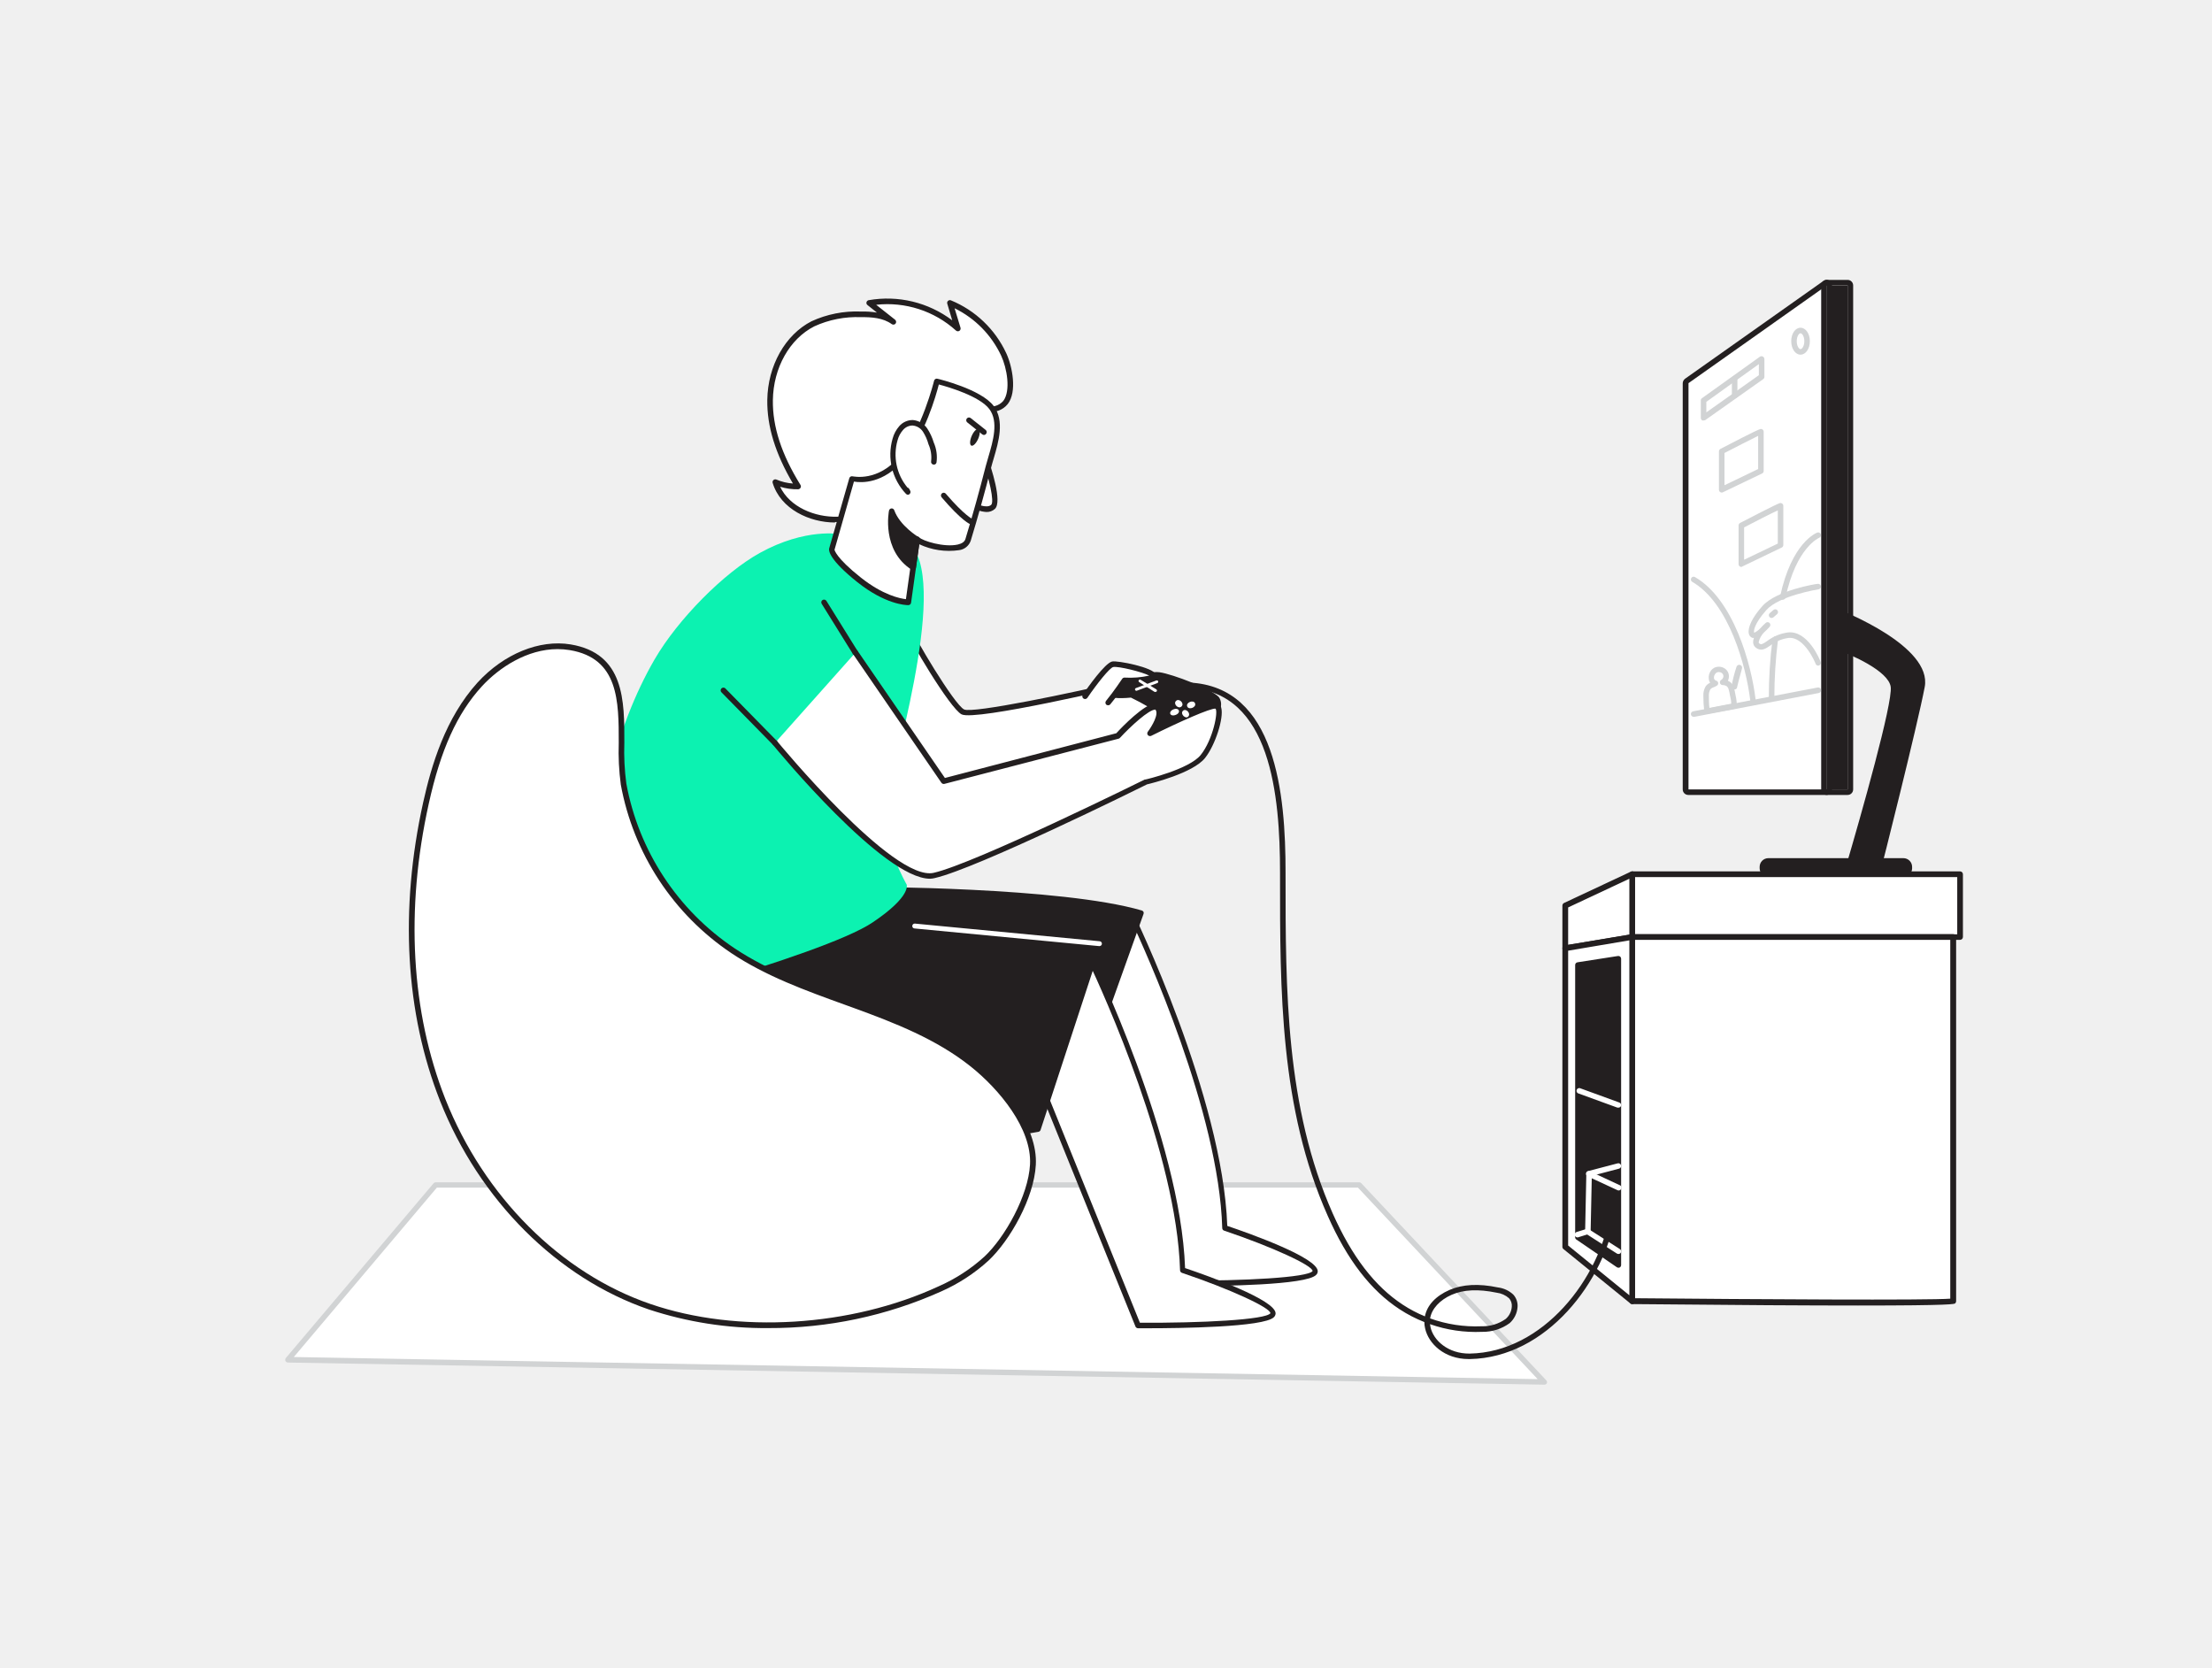
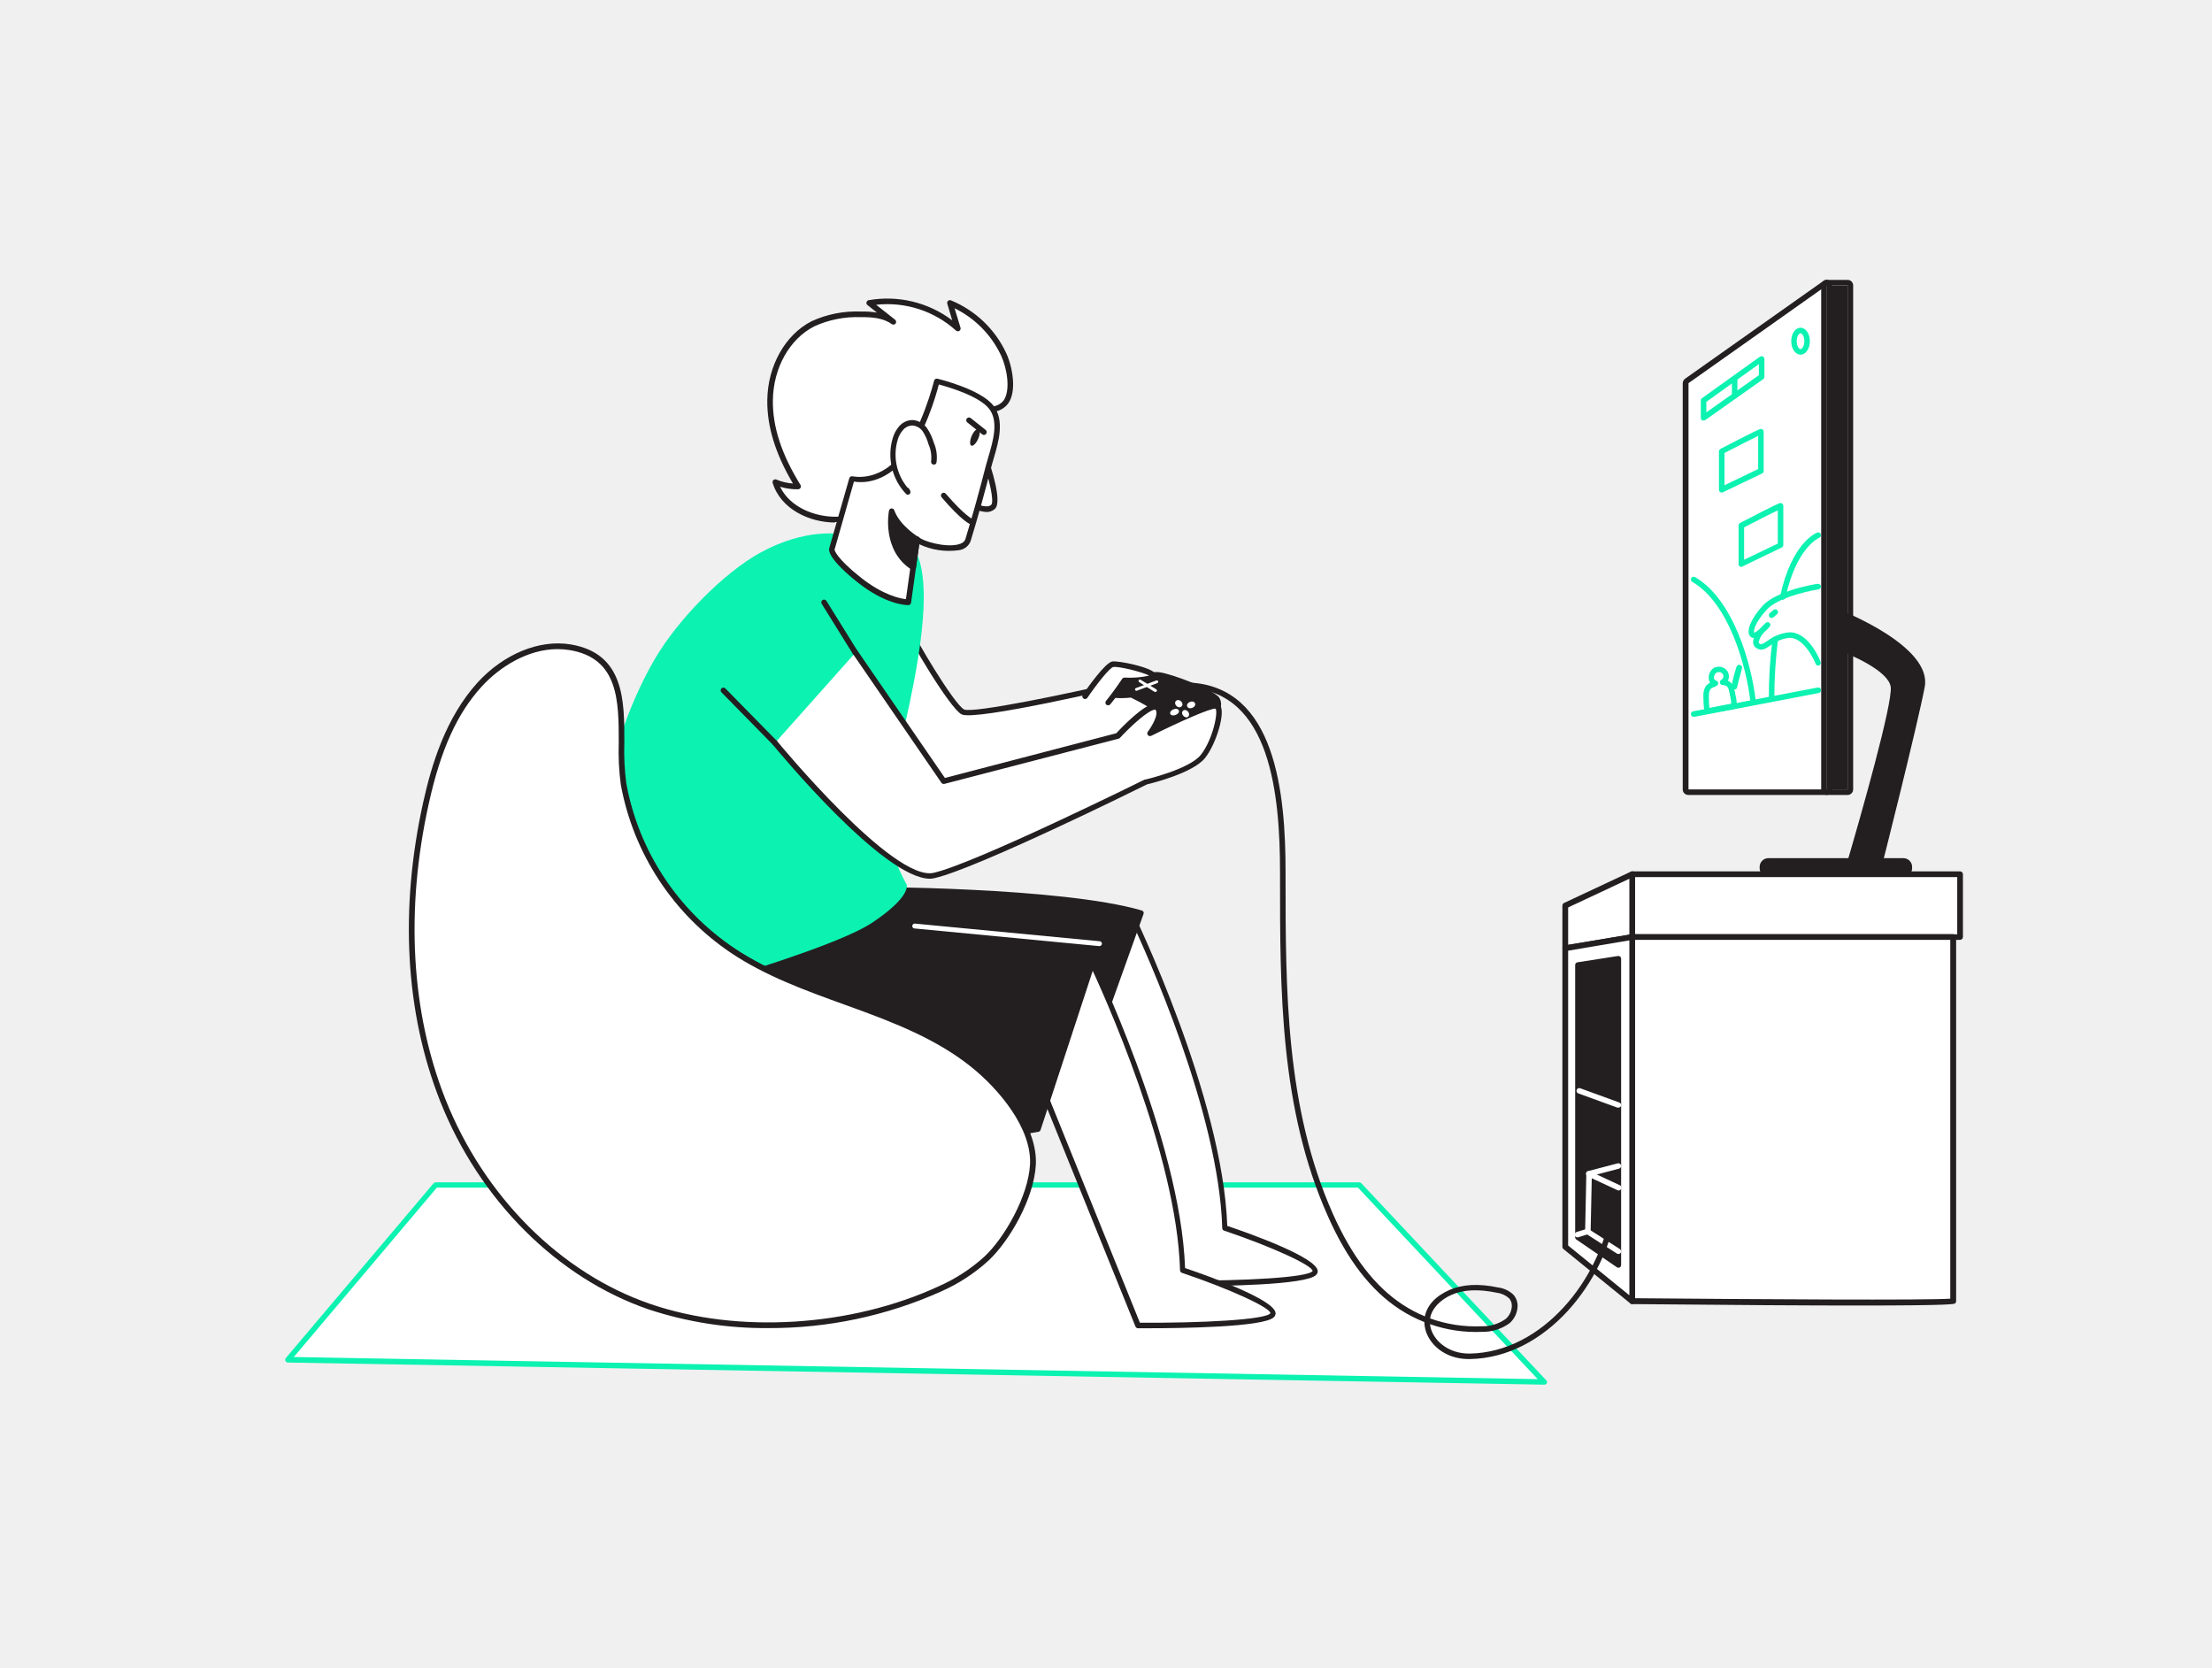
<svg xmlns="http://www.w3.org/2000/svg" viewBox="0 0 400 300" width="406" height="306" class="illustration styles_illustrationTablet__1DWOa">
  <g id="_65_gaming" data-name="#65_gaming">
    <polygon points="245.78 213.49 78.78 213.49 52.06 245.08 279.24 249.13 245.78 213.49" fill="#fff" />
-     <path d="M279.24,249.63h0l-227.17-4a.5.5,0,0,1-.45-.29.51.51,0,0,1,.07-.53l26.72-31.6a.5.5,0,0,1,.38-.17h167a.48.48,0,0,1,.36.15l33.46,35.65a.49.49,0,0,1,.1.54A.51.51,0,0,1,279.24,249.63Zm-226.11-5,224.93,4L245.56,214H79Z" fill="#d1d3d4" />
+     <path d="M279.24,249.63h0l-227.17-4a.5.5,0,0,1-.45-.29.51.51,0,0,1,.07-.53l26.72-31.6a.5.5,0,0,1,.38-.17h167a.48.48,0,0,1,.36.15l33.46,35.65a.49.49,0,0,1,.1.54A.51.51,0,0,1,279.24,249.63Zm-226.11-5,224.93,4L245.56,214H79Z" fill="#0cf2b1" />
    <path d="M204.46,164.4s16.36,33.38,17,56.91c0,0,16.35,5.48,16.35,7.84s-24.42,2.15-24.42,2.15l-19-46.92Z" fill="#fff" />
    <path d="M215.2,231.81h-1.78a.5.5,0,0,1-.46-.31l-19-46.93a.49.49,0,0,1,0-.41l10-20a.5.5,0,0,1,.45-.28h0a.51.51,0,0,1,.45.28c.16.33,16.25,33.42,17.07,56.76,4.25,1.44,16.36,5.76,16.36,8.21a.91.91,0,0,1-.3.66C236.2,231.64,220.76,231.81,215.2,231.81Zm-1.44-1c11.07.07,22.83-.55,23.6-1.73,0-1-7.35-4.39-16-7.3a.49.49,0,0,1-.34-.46c-.6-21-13.94-50.25-16.54-55.78L195,184.4Z" fill="#231f20" />
    <path d="M155.78,160.15s35.84,0,50.56,4.25L197.89,188l-55.13-13.95Z" fill="#231f20" />
    <path d="M197.89,188.54l-.12,0-55.13-14a.47.47,0,0,1-.35-.34.5.5,0,0,1,.11-.48l13-13.94a.52.52,0,0,1,.37-.16c.36,0,36.08,0,50.7,4.27a.49.49,0,0,1,.31.25.51.51,0,0,1,0,.4l-8.45,23.64A.5.5,0,0,1,197.89,188.54ZM143.7,173.82l53.88,13.62,8.12-22.7c-14.19-3.88-46.74-4.09-49.71-4.09Z" fill="#231f20" />
    <path d="M164.27,112.66c-.37.54,7.9,14.36,9.88,15.36s24.17-4,29.29-5.2,8.12-.46,8.55,1.65-5.05,8.6-7,9.62-24.62,14-31.83,11.83-25.69-22.34-25.69-22.34" fill="#fff" />
    <path d="M175.12,146.66a7.16,7.16,0,0,1-2.06-.26c-7.26-2.19-25.16-21.65-25.92-22.48a.5.5,0,0,1,0-.71.51.51,0,0,1,.71,0c.18.2,18.47,20.09,25.47,22.2,4.19,1.27,15.11-2.79,30.74-11.41l.71-.39c1.87-1,7.06-7.33,6.7-9.07a1.76,1.76,0,0,0-.86-1.2c-1.29-.82-3.81-.85-7.09-.06-.26.07-27.14,6.4-29.63,5.15-2.1-1.05-9.71-13.86-10.12-15.5a.68.68,0,0,1,.06-.59.5.5,0,0,1,.7-.12.51.51,0,0,1,.21.48c.32,1.39,7.84,14,9.6,14.84,1.52.76,19.66-3,28.95-5.23,3.6-.86,6.32-.8,7.86.18a2.83,2.83,0,0,1,1.3,1.85c.5,2.46-5.33,9.15-7.21,10.16l-.7.38C194.52,140.45,181.77,146.66,175.12,146.66Zm-10.44-33.72Zm0,0Zm.08-.25Z" fill="#231f20" />
    <path d="M207.84,134.85s2.09-5.75,1.77-6.7-5.05-3.26-5.05-3.26-4.26.41-3.87-.47,6.38-3.48,8.85-3.12,9.35,3.08,10.45,4.34-1.61,6.5-3.15,7.38S206,138.66,207.84,134.85Z" fill="#231f20" />
    <path d="M208.48,136.78a1.48,1.48,0,0,1-1-.31c-.42-.39-.44-1-.05-1.81,1-2.64,1.9-5.81,1.76-6.35s-2.55-1.87-4.68-2.91c-2.38.22-3.78.06-4.16-.46a.69.69,0,0,1-.06-.72c.56-1.27,6.92-3.76,9.37-3.41s9.52,3.09,10.75,4.5a2.26,2.26,0,0,1,.32,1.9c-.36,2.16-2.27,5.48-3.59,6.24C217,133.49,211.17,136.78,208.48,136.78Zm-3.92-12.39a.59.59,0,0,1,.22,0c1.48.73,5,2.52,5.3,3.56s-1.12,5.24-1.77,7l0,0c-.25.51-.18.67-.18.67.56.6,5.68-1.54,8.49-3.15,1-.56,2.77-3.58,3.1-5.54.13-.77,0-1-.09-1.08-.93-1.08-7.57-3.81-10.14-4.18-2.08-.3-6.92,1.75-8.09,2.62a14.8,14.8,0,0,0,3.13,0Zm3.28,10.46h0Z" fill="#231f20" />
    <path d="M196.83,172s16.36,33.38,17,56.9c0,0,16.36,5.49,16.36,7.84s-24.42,2.16-24.42,2.16l-19-46.93Z" fill="#fff" />
    <path d="M207.57,239.43h-1.78a.51.51,0,0,1-.46-.31l-19-46.93a.53.53,0,0,1,0-.41l10-20a.5.5,0,0,1,.45-.27h0a.5.5,0,0,1,.45.28c.16.33,16.25,33.42,17.07,56.76,4.26,1.44,16.37,5.75,16.37,8.2a1,1,0,0,1-.3.67C228.57,239.26,213.13,239.43,207.57,239.43Zm-1.44-1c11.06.07,22.84-.54,23.6-1.72,0-1-7.35-4.39-16-7.3a.51.51,0,0,1-.34-.46c-.6-21-13.94-50.26-16.54-55.78L187.36,192Z" fill="#231f20" />
    <path d="M160.54,163.17l38.2,6.72-11,33.56s-50.5,9.46-68.31,1.39-12.76-44.69-12.76-44.69Z" fill="#231f20" />
    <path d="M141.86,208.61c-10.18,0-17.76-1.11-22.63-3.32-7.46-3.37-12.07-12.29-13.35-25.77a96.08,96.08,0,0,1,.29-19.44.49.49,0,0,1,.52-.43l53.88,3h.06l38.2,6.72a.52.52,0,0,1,.34.24.49.49,0,0,1,0,.41l-11,33.55a.52.52,0,0,1-.38.34c-.13,0-12.82,2.38-27.52,3.72Q150,208.61,141.86,208.61ZM107.1,160.67c-.49,4.22-3.67,36.38,12.54,43.72,16.77,7.59,63.58-.63,67.72-1.38l10.73-32.73-37.6-6.61Z" fill="#231f20" />
    <path d="M164.86,97.86l-12.88-2s-6.24-1.23-14.58,3.38c-6.51,3.6-14.81,12-19,19.2-14.78,25.39-13.16,65.09-13.16,65.09s43.41-11.33,52.54-17.47c7.17-4.81,6.16-6.89,6.16-6.89s-4.42-7.61-3.75-13.65S171.54,106,164.86,97.86Z" fill="#0cf2b1" />
    <path d="M178.4,226.84c4-3.75,8.09-11.39,8.39-17,.38-6.87-6-14.21-10.93-18.17-6.27-5-13.88-8-21.41-10.7s-15.21-5.36-21.88-9.81A46.58,46.58,0,0,1,112.75,141c-1.48-8.73,2.9-22.66-9.66-24.74-6.06-1-12.19,2.19-16.34,6.72-5.36,5.86-8,13.71-9.73,21.46-3.93,17.76-3.64,36.77,3,53.69s20.21,31.48,37.42,37.37c16.46,5.63,36.85,4,52.48-3.22A31.35,31.35,0,0,0,178.4,226.84Z" fill="#fff" />
    <path d="M138.92,239.4a67.33,67.33,0,0,1-21.6-3.37c-16.53-5.67-30.64-19.75-37.73-37.67-6.3-15.94-7.36-34.61-3.07-54,1.49-6.71,4-15.25,9.85-21.7,4.74-5.17,11.18-7.81,16.81-6.88,9.76,1.62,9.74,10.21,9.72,17.78a44.11,44.11,0,0,0,.36,7.38,45.79,45.79,0,0,0,19.59,29.8c6.14,4.09,13.27,6.67,20.15,9.16l1.63.59c7.77,2.83,15.26,5.77,21.55,10.79,5.37,4.27,11.5,11.71,11.13,18.6-.33,6.05-4.7,13.7-8.56,17.32h0a31.76,31.76,0,0,1-8.57,5.58A75.73,75.73,0,0,1,138.92,239.4ZM100.83,116.63c-5.5,0-10.57,3.33-13.7,6.74-4.47,4.89-7.44,11.44-9.6,21.23-4.25,19.17-3.2,37.63,3,53.38,7,17.65,20.85,31.5,37.11,37.07,15.76,5.4,36.21,4.14,52.09-3.2a30.69,30.69,0,0,0,8.3-5.39c3.72-3.5,7.92-11,8.23-16.63.35-6.5-5.57-13.62-10.74-17.74-6.17-4.91-13.58-7.83-21.26-10.62l-1.63-.59c-6.94-2.51-14.13-5.11-20.37-9.27a46.82,46.82,0,0,1-20-30.48,45.47,45.47,0,0,1-.37-7.56c0-7.52,0-15.28-8.86-16.76A13.45,13.45,0,0,0,100.83,116.63ZM178.4,226.84h0Z" fill="#231f20" />
    <path d="M140.14,133.6s21.1,25.74,28.81,24,38.28-16.91,38.28-16.91,8.08-1.88,10.27-4.61,3.72-8.67,2.48-9.15-12,4.92-12,4.92,2.54-3.26,1.35-4.61-7.19,5.12-7.19,5.12l-31.46,8.21-16-23.29" fill="#fff" />
    <path d="M168.18,158.15c-8.45,0-27.58-23.21-28.42-24.23a.5.5,0,0,1,.07-.71.5.5,0,0,1,.7.07c.21.26,21,25.48,28.31,23.8,7.56-1.73,37.87-16.72,38.17-16.87l.11,0c.08,0,7.93-1.86,10-4.43,2.23-2.78,3.21-7.89,2.68-8.38-.82-.15-6.55,2.38-11.62,4.91a.51.51,0,0,1-.61-.13.5.5,0,0,1,0-.62c.74-1,2.05-3.19,1.36-4h0c-1.18,0-4.45,3-6.42,5.13a.48.48,0,0,1-.25.14L170.78,141a.51.51,0,0,1-.54-.2l-16-23.3a.52.52,0,0,1,.13-.7.51.51,0,0,1,.7.13l15.8,23,31-8.09c1-1.12,5.13-5.36,7-5.36h0a1,1,0,0,1,.81.36c.85,1,.32,2.52-.32,3.69,3.75-1.82,9.69-4.56,10.81-4.13a1.14,1.14,0,0,1,.67.83c.5,1.86-1.09,6.79-2.94,9.1-2.2,2.74-9.69,4.57-10.49,4.76-1.84.92-30.75,15.19-38.34,16.93A4.17,4.17,0,0,1,168.18,158.15Z" fill="#231f20" />
    <path d="M154.66,117.75a.52.52,0,0,1-.43-.24l-5.64-9.07a.49.49,0,0,1,.16-.69.51.51,0,0,1,.69.16l5.64,9.07a.51.51,0,0,1-.42.77Z" fill="#231f20" />
    <path d="M140.14,134.1a.49.49,0,0,1-.35-.15l-9.3-9.48a.5.5,0,1,1,.71-.7l9.3,9.48a.5.5,0,0,1,0,.71A.54.54,0,0,1,140.14,134.1Z" fill="#231f20" />
    <path d="M196.19,125.11s3.75-5.51,5-5.77,8.45,1.54,7.24,2.3-5.1.6-5.1.6-1.52,2.29-3,4" fill="#fff" />
    <path d="M200.36,126.78a.48.48,0,0,1-.32-.11A.52.52,0,0,1,200,126c1.41-1.71,2.92-4,2.93-4a.5.5,0,0,1,.44-.22,16,16,0,0,0,4.45-.36c-1.26-.66-5.57-1.73-6.51-1.55-.64.13-2.93,3-4.68,5.57a.5.5,0,0,1-.83-.57c.91-1.33,4-5.71,5.31-6,1-.2,7.41,1.05,7.92,2.34a.71.71,0,0,1-.32.88c-1.15.72-4.12.7-5.1.68-.43.63-1.64,2.41-2.84,3.85A.48.48,0,0,1,200.36,126.78Z" fill="#231f20" />
    <path d="M216.1,126.43c-.29-.71-1.7-.14-1.41.57S216.39,127.15,216.1,126.43Z" fill="#fff" />
    <path d="M212.66,126c-.56.53.42,1.55,1,1S213.21,125.44,212.66,126Z" fill="#fff" />
    <path d="M213.9,127.8c-.54.55.52,1.58,1,1S214.43,127.25,213.9,127.8Z" fill="#fff" />
    <path d="M212.19,127.53c-1,.42-.64,1.39.4,1S213.23,127.11,212.19,127.53Z" fill="#fff" />
    <path d="M205.49,124.17a.25.25,0,0,1-.23-.16.26.26,0,0,1,.14-.33l3.71-1.38a.25.25,0,0,1,.32.15.26.26,0,0,1-.14.32l-3.71,1.38Z" fill="#fff" />
    <path d="M208.92,124.37a.22.22,0,0,1-.13,0L206,122.6a.26.26,0,0,1-.08-.35.24.24,0,0,1,.34-.08l2.84,1.74a.25.25,0,0,1-.13.46Z" fill="#fff" />
    <path d="M151.4,93.23c-4.72.15-9.84-2.3-11.21-6.8a9.83,9.83,0,0,0,4.11.78c-2.9-4.73-5.12-10.08-5-15.62S142.08,60.31,147,57.8a19.3,19.3,0,0,1,8.67-1.71c2,0,4.2.15,5.85,1.35L157.23,54a18.93,18.93,0,0,1,16,4.61l-1.39-4.56a18.47,18.47,0,0,1,9.68,9.3c1.42,3,2.71,10.74-3.26,9.79.29,0-4,6.51-4.48,7.06a54.64,54.64,0,0,1-6.35,5.41c-4.65,3.71-9.23,7.11-15.51,7.57Z" fill="#fff" />
    <path d="M151,93.74c-4.59,0-9.84-2.41-11.28-7.17a.5.5,0,0,1,.67-.6,9.21,9.21,0,0,0,3,.72c-3.19-5.41-4.71-10.36-4.64-15.11.09-6.2,3.24-11.79,8-14.23a19.47,19.47,0,0,1,8.9-1.76,16.32,16.32,0,0,1,2.93.19l-1.71-1.36a.48.48,0,0,1-.18-.51.51.51,0,0,1,.39-.37,19.49,19.49,0,0,1,15.11,3.64l-.89-3a.48.48,0,0,1,.14-.52.49.49,0,0,1,.52-.09,19,19,0,0,1,10,9.55c1.11,2.38,2,7,.27,9.2a3.77,3.77,0,0,1-3.69,1.34,67.86,67.86,0,0,1-4.41,6.86,39.25,39.25,0,0,1-5,4.32c-.49.38-1,.75-1.45,1.14-4.93,3.93-9.52,7.22-15.78,7.67a4.53,4.53,0,0,1-.52,0H151Zm.4-.51h0Zm-10.35-6c1.75,3.75,6.36,5.57,10.34,5.46l.48,0c6-.43,10.43-3.64,15.23-7.46l1.45-1.15a38.38,38.38,0,0,0,4.84-4.2,74.39,74.39,0,0,0,4.35-6.73s0,0,0-.08a.5.5,0,0,1,.57-.42,3,3,0,0,0,3.12-.9c1.38-1.84.66-5.93-.39-8.18A18.08,18.08,0,0,0,172.62,55l1.07,3.52a.5.5,0,0,1-.82.51,18.47,18.47,0,0,0-14.43-4.66l3.42,2.7a.51.51,0,0,1,.09.7.51.51,0,0,1-.69.1c-1.56-1.14-3.67-1.29-5.56-1.26a18.52,18.52,0,0,0-8.45,1.66c-4.47,2.27-7.41,7.51-7.49,13.35-.07,4.78,1.56,9.8,5,15.34a.5.5,0,0,1,0,.5.52.52,0,0,1-.43.27A10.31,10.31,0,0,1,141.05,87.27Z" fill="#231f20" />
    <path d="M178.06,82s2.77,7.75,1.51,8.91-4-.5-4-.5" fill="#fff" />
    <path d="M178.36,91.84a7.14,7.14,0,0,1-3.1-1,.5.5,0,0,1-.17-.69.48.48,0,0,1,.68-.17c.65.38,2.67,1.3,3.47.56.6-.56-.37-4.78-1.65-8.37a.5.5,0,0,1,.3-.64.49.49,0,0,1,.64.3c.68,1.89,2.77,8.16,1.38,9.45A2.2,2.2,0,0,1,178.36,91.84Z" fill="#231f20" />
    <path d="M179.29,73c2.24,3,.23,7.62-.57,10.77q-1.68,6.63-3.67,13.18c-.84,2.77-8.13,1-9.2-.12l-1.6,11.38s-3.72.09-8.92-4.06-4.91-5.56-4.91-5.56l3.64-12.69s4.79,1.22,9-3.8,6.29-13.85,6.29-13.85S177.1,70.06,179.29,73Z" fill="#fff" />
    <path d="M164.23,108.68c-.46,0-4.16-.14-9.21-4.17s-5.17-5.65-5.09-6.05l3.65-12.73a.49.49,0,0,1,.6-.34c.18,0,4.56,1.06,8.54-3.65s6.17-13.54,6.19-13.63a.49.49,0,0,1,.6-.37c.32.07,7.91,1.91,10.18,4.93,2,2.68.89,6.46,0,9.5-.18.6-.35,1.17-.48,1.69-1.12,4.4-2.36,8.85-3.68,13.2a2.56,2.56,0,0,1-2.11,1.68,12.67,12.67,0,0,1-7.19-1.07l-1.48,10.58a.51.51,0,0,1-.48.43Zm-13.32-10s.22,1.42,4.74,5c4,3.18,7.09,3.8,8.17,3.92l1.53-10.91a.5.5,0,0,1,.86-.28c.61.66,4.55,1.87,7,1.31.76-.18,1.22-.51,1.37-1,1.32-4.34,2.55-8.77,3.67-13.16.14-.53.31-1.11.49-1.72.83-2.82,1.87-6.34.16-8.62h0c-1.76-2.33-7.44-4-9.13-4.44-.51,2-2.53,9.13-6.28,13.56s-7.69,4.23-9.07,4L150.9,98.69Z" fill="#231f20" />
    <path d="M175.75,93.59s-1.46-.5-5.1-4.77" fill="#fff" />
    <path d="M175.75,94.09l-.16,0c-.16,0-1.69-.66-5.32-4.91a.51.51,0,0,1,.06-.71.49.49,0,0,1,.7.06c3.43,4,4.88,4.62,4.9,4.62a.51.51,0,0,1,.29.64A.5.5,0,0,1,175.75,94.09Z" fill="#231f20" />
    <path d="M168.87,82.77a6.2,6.2,0,0,0-.5-3.35,8.61,8.61,0,0,0-1.11-2.4,3,3,0,0,0-2.2-1.32,2.75,2.75,0,0,0-2.08,1,5.25,5.25,0,0,0-1.09,2.06,9.76,9.76,0,0,0,2.31,9.51l-.18-.33" fill="#fff" />
    <path d="M164.2,88.72a.51.51,0,0,1-.36-.15,10.36,10.36,0,0,1-2.43-10,5.71,5.71,0,0,1,1.2-2.25,3.21,3.21,0,0,1,2.46-1.11,3.49,3.49,0,0,1,2.6,1.52,9.7,9.7,0,0,1,1.18,2.54,6.69,6.69,0,0,1,.5,3.62.48.48,0,0,1-.6.37.5.5,0,0,1-.37-.6,5.88,5.88,0,0,0-.48-3.07,8.22,8.22,0,0,0-1-2.27A2.48,2.48,0,0,0,165,76.2a2.28,2.28,0,0,0-1.69.79,4.57,4.57,0,0,0-1,1.87,9.35,9.35,0,0,0,1.78,8.55.5.5,0,0,1,.32.24l.17.32a.5.5,0,0,1-.13.65A.57.57,0,0,1,164.2,88.72Z" fill="#231f20" />
    <path d="M165.85,96.8s-3.48-2.09-4.6-5.11c0,0-1.41,6.81,3.88,10.18Z" fill="#231f20" />
    <path d="M165.13,102.37a.5.5,0,0,1-.26-.08c-5.53-3.52-4.13-10.63-4.11-10.7a.5.5,0,0,1,.45-.4.49.49,0,0,1,.5.33c1,2.81,4.36,4.84,4.39,4.86a.48.48,0,0,1,.24.49l-.71,5.07a.48.48,0,0,1-.29.38A.46.46,0,0,1,165.13,102.37Zm-3.54-8.93c0,2,.36,5.35,3.16,7.55l.56-3.94A13.71,13.71,0,0,1,161.59,93.44Z" fill="#231f20" />
    <ellipse cx="176.29" cy="78.33" rx="1.63" ry="0.64" transform="translate(34.33 208.95) rotate(-66.57)" fill="#231f20" />
    <line x1="177.93" y1="77.41" x2="175.19" y2="75.22" fill="#fff" />
    <path d="M177.93,77.91a.51.51,0,0,1-.31-.11l-2.74-2.19a.5.5,0,0,1,.62-.78L178.24,77a.49.49,0,0,1,.08.7A.51.51,0,0,1,177.93,77.91Z" fill="#231f20" />
    <path d="M198.74,170.33h0l-33.37-3.19a.43.43,0,0,1-.4-.48.44.44,0,0,1,.48-.4l33.37,3.19a.44.44,0,0,1,0,.88Z" fill="#fff" />
    <path d="M332.22,109.89s16.67,6.44,15.34,13.5-8,33.28-8,33.28h-5.49s8.8-29.52,8.28-33.28-10.17-7.19-10.17-7.19Z" fill="#231f20" />
    <path d="M339.6,157.17h-5.49a.49.49,0,0,1-.4-.2.53.53,0,0,1-.08-.44c3-10.17,8.66-30.18,8.27-33.07s-7.24-5.86-9.85-6.79a.5.5,0,0,1-.33-.47v-6.31a.49.49,0,0,1,.22-.41.48.48,0,0,1,.46-.06c.7.27,17.05,6.68,15.65,14.06-1.33,7-7.9,33.05-8,33.32A.48.48,0,0,1,339.6,157.17Zm-4.82-1h4.43c.81-3.24,6.62-26.37,7.86-32.87,1.09-5.8-11.28-11.38-14.35-12.67v5.22c1.92.71,9.66,3.8,10.17,7.47S336.1,151.72,334.78,156.17Z" fill="#231f20" />
    <polygon points="330.33 50.87 305.37 68.54 305.37 142.02 330.33 142.02 330.33 50.87" fill="#fff" />
    <path d="M330.33,50.87V142h-25V68.54l25-17.67m0-1a1,1,0,0,0-.6.19l-25,17.67a1.06,1.06,0,0,0-.44.84V142a1,1,0,0,0,1,1h25a1,1,0,0,0,1-1V50.87a1,1,0,0,0-.56-.91,1,1,0,0,0-.47-.12Z" fill="#231f20" />
    <rect x="330.33" y="50.87" width="3.78" height="91.14" fill="#231f20" />
    <path d="M334.11,50.87V142h-3.78V50.87h3.78m0-1h-3.78a1,1,0,0,0-1,1V142a1,1,0,0,0,1,1h3.78a1,1,0,0,0,1-1V50.87a1,1,0,0,0-1-1Z" fill="#231f20" />
    <rect x="318.7" y="154.88" width="26.57" height="2.46" rx="1.08" fill="#231f20" />
    <path d="M344.19,157.84H319.78a1.58,1.58,0,0,1-1.58-1.58V156a1.57,1.57,0,0,1,1.58-1.57h24.41a1.57,1.57,0,0,1,1.58,1.57v.31A1.58,1.58,0,0,1,344.19,157.84Zm-24.41-2.46a.58.58,0,0,0-.58.57v.31a.58.58,0,0,0,.58.58h24.41a.58.58,0,0,0,.58-.58V156a.58.58,0,0,0-.58-.57Z" fill="#231f20" />
    <rect x="295.15" y="157.34" width="59.29" height="11.35" fill="#fff" />
    <path d="M354.44,169.2H295.15a.51.51,0,0,1-.51-.52V157.34a.51.51,0,0,1,.51-.52h59.29a.52.52,0,0,1,.52.52v11.34A.52.52,0,0,1,354.44,169.2Zm-58.77-1h58.26V157.85H295.67Z" fill="#231f20" />
    <polygon points="295.15 157.34 283.05 163.01 283.05 170.72 295.15 168.68 295.15 157.34" fill="#fff" />
    <path d="M283.05,171.24a.51.51,0,0,1-.33-.13.49.49,0,0,1-.19-.39V163a.53.53,0,0,1,.3-.47l12.1-5.67a.52.52,0,0,1,.74.47v11.34a.51.51,0,0,1-.43.51l-12.1,2Zm.52-7.9v6.77l11.07-1.86v-10.1Z" fill="#231f20" />
    <path d="M295.15,168.68v65.87s58.06.56,58.06,0V168.68Z" fill="#fff" />
    <path d="M336,235.32c-8.63,0-21.54-.07-40.85-.26a.51.51,0,0,1-.51-.51V168.68a.51.51,0,0,1,.51-.51h58.06a.51.51,0,0,1,.52.51v65.87a.54.54,0,0,1-.16.37C353.44,235.05,353.17,235.32,336,235.32ZM295.67,234c21.54.2,53.2.39,57,.08V169.2h-57Z" fill="#231f20" />
    <polygon points="283.05 170.72 283.05 224.71 295.15 234.55 295.15 168.68 283.05 170.72" fill="#fff" />
    <path d="M295.15,235.06a.54.54,0,0,1-.32-.11l-12.11-9.84a.51.51,0,0,1-.19-.4v-54a.52.52,0,0,1,.43-.51l12.11-2a.54.54,0,0,1,.42.12.53.53,0,0,1,.18.39v65.87a.51.51,0,0,1-.29.46A.48.48,0,0,1,295.15,235.06Zm-11.58-10.59,11.07,9V169.29l-11.07,1.87Z" fill="#231f20" />
-     <path d="M306.26,128.87a.51.51,0,0,1-.49-.41.5.5,0,0,1,.4-.58l22.53-4.31a.5.5,0,1,1,.19,1l-22.53,4.31Z" fill="#d1d3d4" />
-     <path d="M317,126.32a.51.51,0,0,1-.5-.44c-.75-6.14-3.82-17.57-10.53-21.44a.5.5,0,0,1,.5-.86c7.05,4.06,10.25,15.85,11,22.18a.51.51,0,0,1-.44.56Z" fill="#d1d3d4" />
-     <path d="M322.39,107.7h-.1a.5.5,0,0,1-.39-.59c2.08-9.74,6.53-11.48,6.72-11.55a.5.5,0,0,1,.64.29.5.5,0,0,1-.29.65s-4.14,1.69-6.09,10.82A.5.5,0,0,1,322.39,107.7Z" fill="#d1d3d4" />
-     <path d="M320.36,126.06a.5.5,0,0,1-.5-.5,83.94,83.94,0,0,1,.67-10.77.5.5,0,0,1,.55-.44.51.51,0,0,1,.44.56,84,84,0,0,0-.66,10.65A.5.5,0,0,1,320.36,126.06Z" fill="#d1d3d4" />
-     <path d="M308.06,75.28a.46.46,0,0,1-.23,0,.52.52,0,0,1-.27-.45V71.66a.49.49,0,0,1,.21-.4l10.5-7.52a.51.51,0,0,1,.52,0,.52.52,0,0,1,.27.45v3.21a.51.51,0,0,1-.21.41l-10.5,7.42A.52.52,0,0,1,308.06,75.28Zm.5-3.36v1.9l9.5-6.72v-2Z" fill="#d1d3d4" />
-     <path d="M313.68,71.31a.51.51,0,0,1-.5-.5v-3.1a.51.51,0,0,1,.5-.5.5.5,0,0,1,.5.5v3.1A.5.5,0,0,1,313.68,71.31Z" fill="#d1d3d4" />
-     <path d="M325.59,63.39c-.94,0-1.68-1.07-1.68-2.44s.74-2.43,1.68-2.43,1.69,1.07,1.69,2.43S326.54,63.39,325.59,63.39Zm0-3.87c-.28,0-.68.56-.68,1.43s.4,1.44.68,1.44.69-.56.69-1.44S325.87,59.52,325.59,59.52Z" fill="#d1d3d4" />
-     <path d="M314.89,101.77a.53.53,0,0,1-.27-.08.5.5,0,0,1-.23-.42v-7a.5.5,0,0,1,.27-.45c1.54-.8,6.62-3.44,7.2-3.59a.51.51,0,0,1,.43.1.49.49,0,0,1,.19.39v7.09a.5.5,0,0,1-.28.45l-7.09,3.41A.59.59,0,0,1,314.89,101.77Zm.5-7.15v5.85l6.09-2.92v-6C320.21,92.13,317.37,93.58,315.39,94.62Z" fill="#d1d3d4" />
-     <path d="M311.34,88.32a.48.48,0,0,1-.26-.07.52.52,0,0,1-.24-.43V80.87a.51.51,0,0,1,.27-.44c1.54-.81,6.62-3.44,7.2-3.59a.51.51,0,0,1,.43.09.51.51,0,0,1,.19.4v7.09a.5.5,0,0,1-.28.45l-7.09,3.4A.42.42,0,0,1,311.34,88.32Zm.5-7.15V87l6.09-2.93v-6C316.66,78.69,313.83,80.14,311.84,81.17Z" fill="#d1d3d4" />
-     <path d="M308.65,128.32a.32.32,0,0,1-.25-.08.52.52,0,0,1-.21-.33,22.56,22.56,0,0,1-.17-2.79,3.17,3.17,0,0,1,.41-1.75,2,2,0,0,1,.81-.65A1.57,1.57,0,0,1,309,122a2.1,2.1,0,0,1,.42-1.52A1.75,1.75,0,0,1,310,120h0a1.91,1.91,0,0,1,1.88.13,1.68,1.68,0,0,1,.76,1.53,1.64,1.64,0,0,1-.18.69,1.7,1.7,0,0,1,.35.19,2,2,0,0,1,.66.86,8.29,8.29,0,0,1,.36,1.52c.05.25.09.46.12.56s.08.6.15,1.41a.5.5,0,0,1-.4.54C310,128.11,309,128.32,308.65,128.32Zm2.18-7.54a.93.93,0,0,0-.4.09h0a.8.8,0,0,0-.26.24,1.07,1.07,0,0,0-.23.77.56.56,0,0,0,.37.45.49.49,0,0,1,.39.39.51.51,0,0,1-.22.51,3.36,3.36,0,0,1-.6.3,1.28,1.28,0,0,0-.61.39,2.35,2.35,0,0,0-.25,1.21c0,.59,0,1.43.1,2.13.83-.15,2.6-.49,3.94-.76,0-.38-.06-.73-.08-.81s-.07-.34-.13-.61a10.53,10.53,0,0,0-.29-1.3,1.08,1.08,0,0,0-.34-.46,1.54,1.54,0,0,0-.75-.19.51.51,0,0,1-.45-.39.5.5,0,0,1,.24-.55.79.79,0,0,0,.39-.61.74.74,0,0,0-.32-.65A.91.91,0,0,0,310.83,120.78Zm-.61-.36h0Z" fill="#d1d3d4" />
-     <path d="M328.79,119.62a.51.51,0,0,1-.46-.31c0-.06-2.05-5.1-5-4.69A7,7,0,0,0,320.1,116c-.82.56-1.59,1.09-2.54.41a1.25,1.25,0,0,1-.54-1,2.23,2.23,0,0,1,.15-.82.65.65,0,0,1-.31,0,1.05,1.05,0,0,1-.62-.76c-.25-1.1.67-3,2.47-5,2.54-2.84,9.7-4,10-4a.51.51,0,0,1,.57.42.51.51,0,0,1-.42.57c-.07,0-7.11,1.14-9.42,3.72s-2.37,3.94-2.21,4.13a3.9,3.9,0,0,0,1.08-.79,11.18,11.18,0,0,1,1-1,.5.5,0,0,1,.71.7,11.58,11.58,0,0,1-1,1,3.66,3.66,0,0,0-1,1.82.27.27,0,0,0,.12.21c.34.24.56.15,1.4-.43a8,8,0,0,1,3.68-1.55c3.7-.52,5.95,5.07,6,5.31a.5.5,0,0,1-.28.65A.58.58,0,0,1,328.79,119.62Z" fill="#d1d3d4" />
-     <path d="M320.36,111a.5.5,0,0,1-.32-.88l.66-.57a.5.5,0,0,1,.65.76l-.66.57A.52.52,0,0,1,320.36,111Z" fill="#d1d3d4" />
-     <path d="M313.6,123.93a.55.55,0,0,1-.5-.51,26.35,26.35,0,0,1,.91-3.57.5.5,0,1,1,1,.27c-.4,1.45-.84,3.11-.87,3.32a.48.48,0,0,1-.47.49Z" fill="#d1d3d4" />
+     <path d="M306.26,128.87a.51.51,0,0,1-.49-.41.5.5,0,0,1,.4-.58l22.53-4.31a.5.5,0,1,1,.19,1l-22.53,4.31Z" fill="#0cf2b1" />
+     <path d="M317,126.32a.51.51,0,0,1-.5-.44c-.75-6.14-3.82-17.57-10.53-21.44a.5.5,0,0,1,.5-.86c7.05,4.06,10.25,15.85,11,22.18a.51.51,0,0,1-.44.56Z" fill="#0cf2b1" />
+     <path d="M322.39,107.7h-.1a.5.5,0,0,1-.39-.59c2.08-9.74,6.53-11.48,6.72-11.55a.5.5,0,0,1,.64.29.5.5,0,0,1-.29.65s-4.14,1.69-6.09,10.82A.5.5,0,0,1,322.39,107.7Z" fill="#0cf2b1" />
+     <path d="M320.36,126.06a.5.5,0,0,1-.5-.5,83.94,83.94,0,0,1,.67-10.77.5.5,0,0,1,.55-.44.51.51,0,0,1,.44.56,84,84,0,0,0-.66,10.65A.5.5,0,0,1,320.36,126.06Z" fill="#0cf2b1" />
+     <path d="M308.06,75.28a.46.46,0,0,1-.23,0,.52.52,0,0,1-.27-.45V71.66a.49.49,0,0,1,.21-.4l10.5-7.52a.51.51,0,0,1,.52,0,.52.52,0,0,1,.27.45v3.21a.51.51,0,0,1-.21.41l-10.5,7.42A.52.52,0,0,1,308.06,75.28Zm.5-3.36v1.9l9.5-6.72v-2Z" fill="#0cf2b1" />
+     <path d="M313.68,71.31a.51.51,0,0,1-.5-.5v-3.1a.51.51,0,0,1,.5-.5.5.5,0,0,1,.5.5v3.1A.5.5,0,0,1,313.68,71.31Z" fill="#0cf2b1" />
+     <path d="M325.59,63.39c-.94,0-1.68-1.07-1.68-2.44s.74-2.43,1.68-2.43,1.69,1.07,1.69,2.43S326.54,63.39,325.59,63.39Zm0-3.87c-.28,0-.68.56-.68,1.43s.4,1.44.68,1.44.69-.56.69-1.44S325.87,59.52,325.59,59.52Z" fill="#0cf2b1" />
+     <path d="M314.89,101.77a.53.53,0,0,1-.27-.08.5.5,0,0,1-.23-.42v-7a.5.5,0,0,1,.27-.45c1.54-.8,6.62-3.44,7.2-3.59a.51.51,0,0,1,.43.1.49.49,0,0,1,.19.39v7.09a.5.5,0,0,1-.28.45l-7.09,3.41A.59.59,0,0,1,314.89,101.77Zm.5-7.15v5.85l6.09-2.92v-6C320.21,92.13,317.37,93.58,315.39,94.62Z" fill="#0cf2b1" />
+     <path d="M311.34,88.32a.48.48,0,0,1-.26-.07.52.52,0,0,1-.24-.43V80.87a.51.51,0,0,1,.27-.44c1.54-.81,6.62-3.44,7.2-3.59a.51.51,0,0,1,.43.09.51.51,0,0,1,.19.4v7.09a.5.5,0,0,1-.28.45l-7.09,3.4A.42.42,0,0,1,311.34,88.32Zm.5-7.15V87l6.09-2.93v-6C316.66,78.69,313.83,80.14,311.84,81.17Z" fill="#0cf2b1" />
+     <path d="M308.65,128.32a.32.32,0,0,1-.25-.08.52.52,0,0,1-.21-.33,22.56,22.56,0,0,1-.17-2.79,3.17,3.17,0,0,1,.41-1.75,2,2,0,0,1,.81-.65A1.57,1.57,0,0,1,309,122a2.1,2.1,0,0,1,.42-1.52A1.75,1.75,0,0,1,310,120h0a1.91,1.91,0,0,1,1.88.13,1.68,1.68,0,0,1,.76,1.53,1.64,1.64,0,0,1-.18.69,1.7,1.7,0,0,1,.35.19,2,2,0,0,1,.66.86,8.29,8.29,0,0,1,.36,1.52c.05.25.09.46.12.56s.08.6.15,1.41a.5.5,0,0,1-.4.54C310,128.11,309,128.32,308.65,128.32Zm2.18-7.54a.93.93,0,0,0-.4.09h0a.8.8,0,0,0-.26.24,1.07,1.07,0,0,0-.23.77.56.56,0,0,0,.37.45.49.49,0,0,1,.39.39.51.51,0,0,1-.22.51,3.36,3.36,0,0,1-.6.3,1.28,1.28,0,0,0-.61.39,2.35,2.35,0,0,0-.25,1.21c0,.59,0,1.43.1,2.13.83-.15,2.6-.49,3.94-.76,0-.38-.06-.73-.08-.81s-.07-.34-.13-.61a10.53,10.53,0,0,0-.29-1.3,1.08,1.08,0,0,0-.34-.46,1.54,1.54,0,0,0-.75-.19.51.51,0,0,1-.45-.39.5.5,0,0,1,.24-.55.79.79,0,0,0,.39-.61.74.74,0,0,0-.32-.65A.91.91,0,0,0,310.83,120.78Zm-.61-.36h0Z" fill="#0cf2b1" />
+     <path d="M328.79,119.62a.51.51,0,0,1-.46-.31c0-.06-2.05-5.1-5-4.69A7,7,0,0,0,320.1,116c-.82.56-1.59,1.09-2.54.41a1.25,1.25,0,0,1-.54-1,2.23,2.23,0,0,1,.15-.82.65.65,0,0,1-.31,0,1.05,1.05,0,0,1-.62-.76c-.25-1.1.67-3,2.47-5,2.54-2.84,9.7-4,10-4a.51.51,0,0,1,.57.42.51.51,0,0,1-.42.57c-.07,0-7.11,1.14-9.42,3.72s-2.37,3.94-2.21,4.13a3.9,3.9,0,0,0,1.08-.79,11.18,11.18,0,0,1,1-1,.5.5,0,0,1,.71.7,11.58,11.58,0,0,1-1,1,3.66,3.66,0,0,0-1,1.82.27.27,0,0,0,.12.21c.34.24.56.15,1.4-.43a8,8,0,0,1,3.68-1.55c3.7-.52,5.95,5.07,6,5.31a.5.5,0,0,1-.28.65A.58.58,0,0,1,328.79,119.62Z" fill="#0cf2b1" />
+     <path d="M320.36,111a.5.5,0,0,1-.32-.88l.66-.57a.5.5,0,0,1,.65.76l-.66.57A.52.52,0,0,1,320.36,111Z" fill="#0cf2b1" />
+     <path d="M313.6,123.93a.55.55,0,0,1-.5-.51,26.35,26.35,0,0,1,.91-3.57.5.5,0,1,1,1,.27c-.4,1.45-.84,3.11-.87,3.32a.48.48,0,0,1-.47.49Z" fill="#0cf2b1" />
    <polygon points="292.65 172.61 285.34 173.75 285.34 222.98 292.65 227.98 292.65 172.61" fill="#231f20" />
    <path d="M292.65,228.48a.49.49,0,0,1-.28-.09l-7.31-5a.48.48,0,0,1-.22-.41V173.75a.49.49,0,0,1,.42-.49l7.32-1.14a.52.52,0,0,1,.4.11.52.52,0,0,1,.17.38V228a.51.51,0,0,1-.26.44A.53.53,0,0,1,292.65,228.48Zm-6.81-5.76,6.31,4.31V173.2l-6.31,1Z" fill="#231f20" />
    <path d="M292.65,199.54l-.17,0-7-2.55a.5.5,0,1,1,.34-.93l7,2.55a.49.49,0,0,1,.3.63A.48.48,0,0,1,292.65,199.54Z" fill="#fff" />
    <path d="M292.65,226a.56.56,0,0,1-.27-.08l-5.51-3.53a.54.54,0,0,1-.23-.43l.22-10.47a.5.5,0,0,1,.23-.41.51.51,0,0,1,.48,0l5.29,2.46a.5.5,0,1,1-.42.9l-4.6-2.13-.2,9.42,5.28,3.38a.5.5,0,0,1,.15.69A.48.48,0,0,1,292.65,226Z" fill="#fff" />
    <path d="M287.36,212a.5.5,0,0,1-.13-1l5.3-1.39a.49.49,0,0,1,.6.35.5.5,0,0,1-.35.61l-5.3,1.4Z" fill="#fff" />
    <path d="M285.34,223a.5.5,0,0,1-.15-1l1.8-.56a.51.51,0,0,1,.63.33.5.5,0,0,1-.33.62l-1.8.56A.39.39,0,0,1,285.34,223Z" fill="#fff" />
    <path d="M265.58,245c-4.38,0-7.28-2.78-7.88-5.57a4.82,4.82,0,0,1-.13-1.12A24.6,24.6,0,0,1,253.1,236c-5.22-3.41-9.48-8.93-13-16.89-8.65-19.42-8.64-40.8-8.63-61.47v-.59c0-14-1.68-32.65-16.41-33.38a.5.5,0,0,1-.48-.52.5.5,0,0,1,.53-.47c15.58.77,17.37,20,17.36,34.37v.59c0,20.57,0,41.84,8.54,61.06,3.47,7.78,7.61,13.17,12.66,16.47a23.7,23.7,0,0,0,4,2.11c.38-2,1.95-3.69,4.47-4.79,2.35-1,5.21-1.18,8.74-.44a4.93,4.93,0,0,1,2.77,1.29,3,3,0,0,1,.77,2.27,4.29,4.29,0,0,1-1.42,2.89,8.22,8.22,0,0,1-5,1.58,25.11,25.11,0,0,1-9.41-1.39,5.07,5.07,0,0,0,.09.54c.52,2.37,3.16,4.82,7.09,4.78,13.28-.25,23.55-13.52,25.46-25.67a.5.5,0,0,1,1,.15c-2,12.55-12.63,26.26-26.42,26.51Zm-7-7.36a24.36,24.36,0,0,0,9.34,1.43,7.19,7.19,0,0,0,4.38-1.34,3.23,3.23,0,0,0,1.08-2.19,2,2,0,0,0-.5-1.54,4.14,4.14,0,0,0-2.24-1c-3.32-.69-6-.56-8.14.38S258.88,235.92,258.61,237.66Z" fill="#231f20" />
  </g>
</svg>
